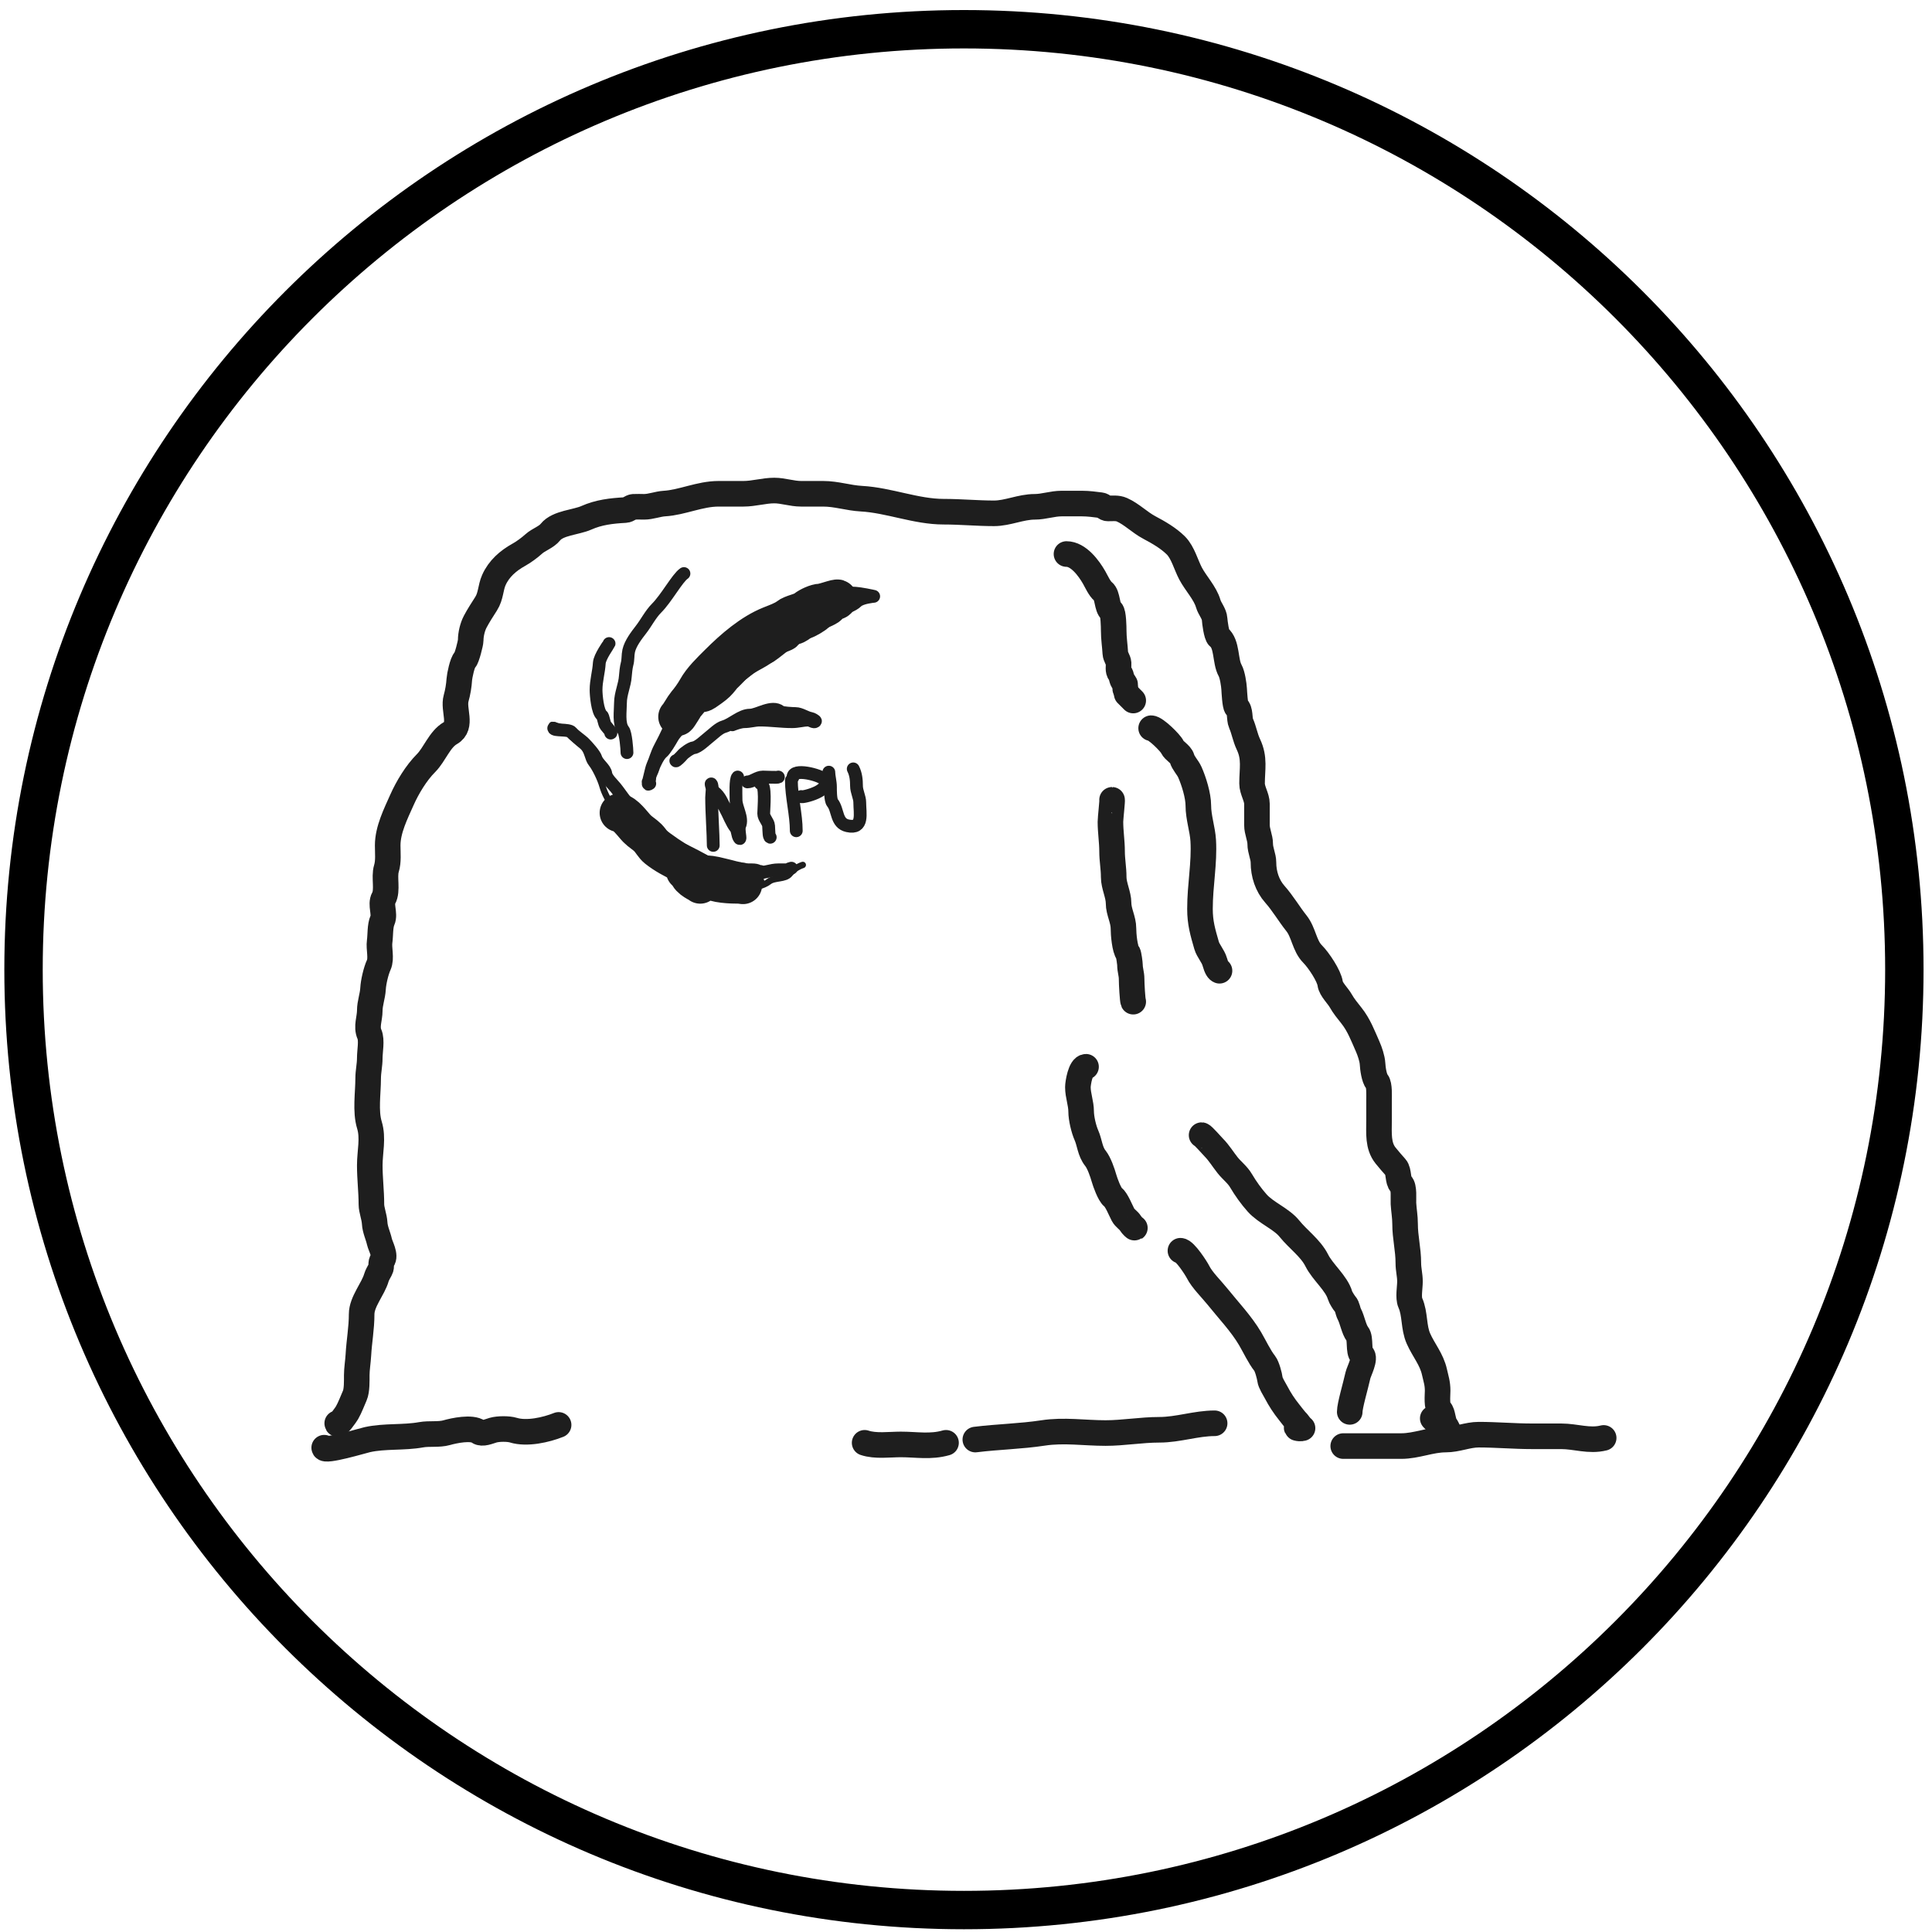
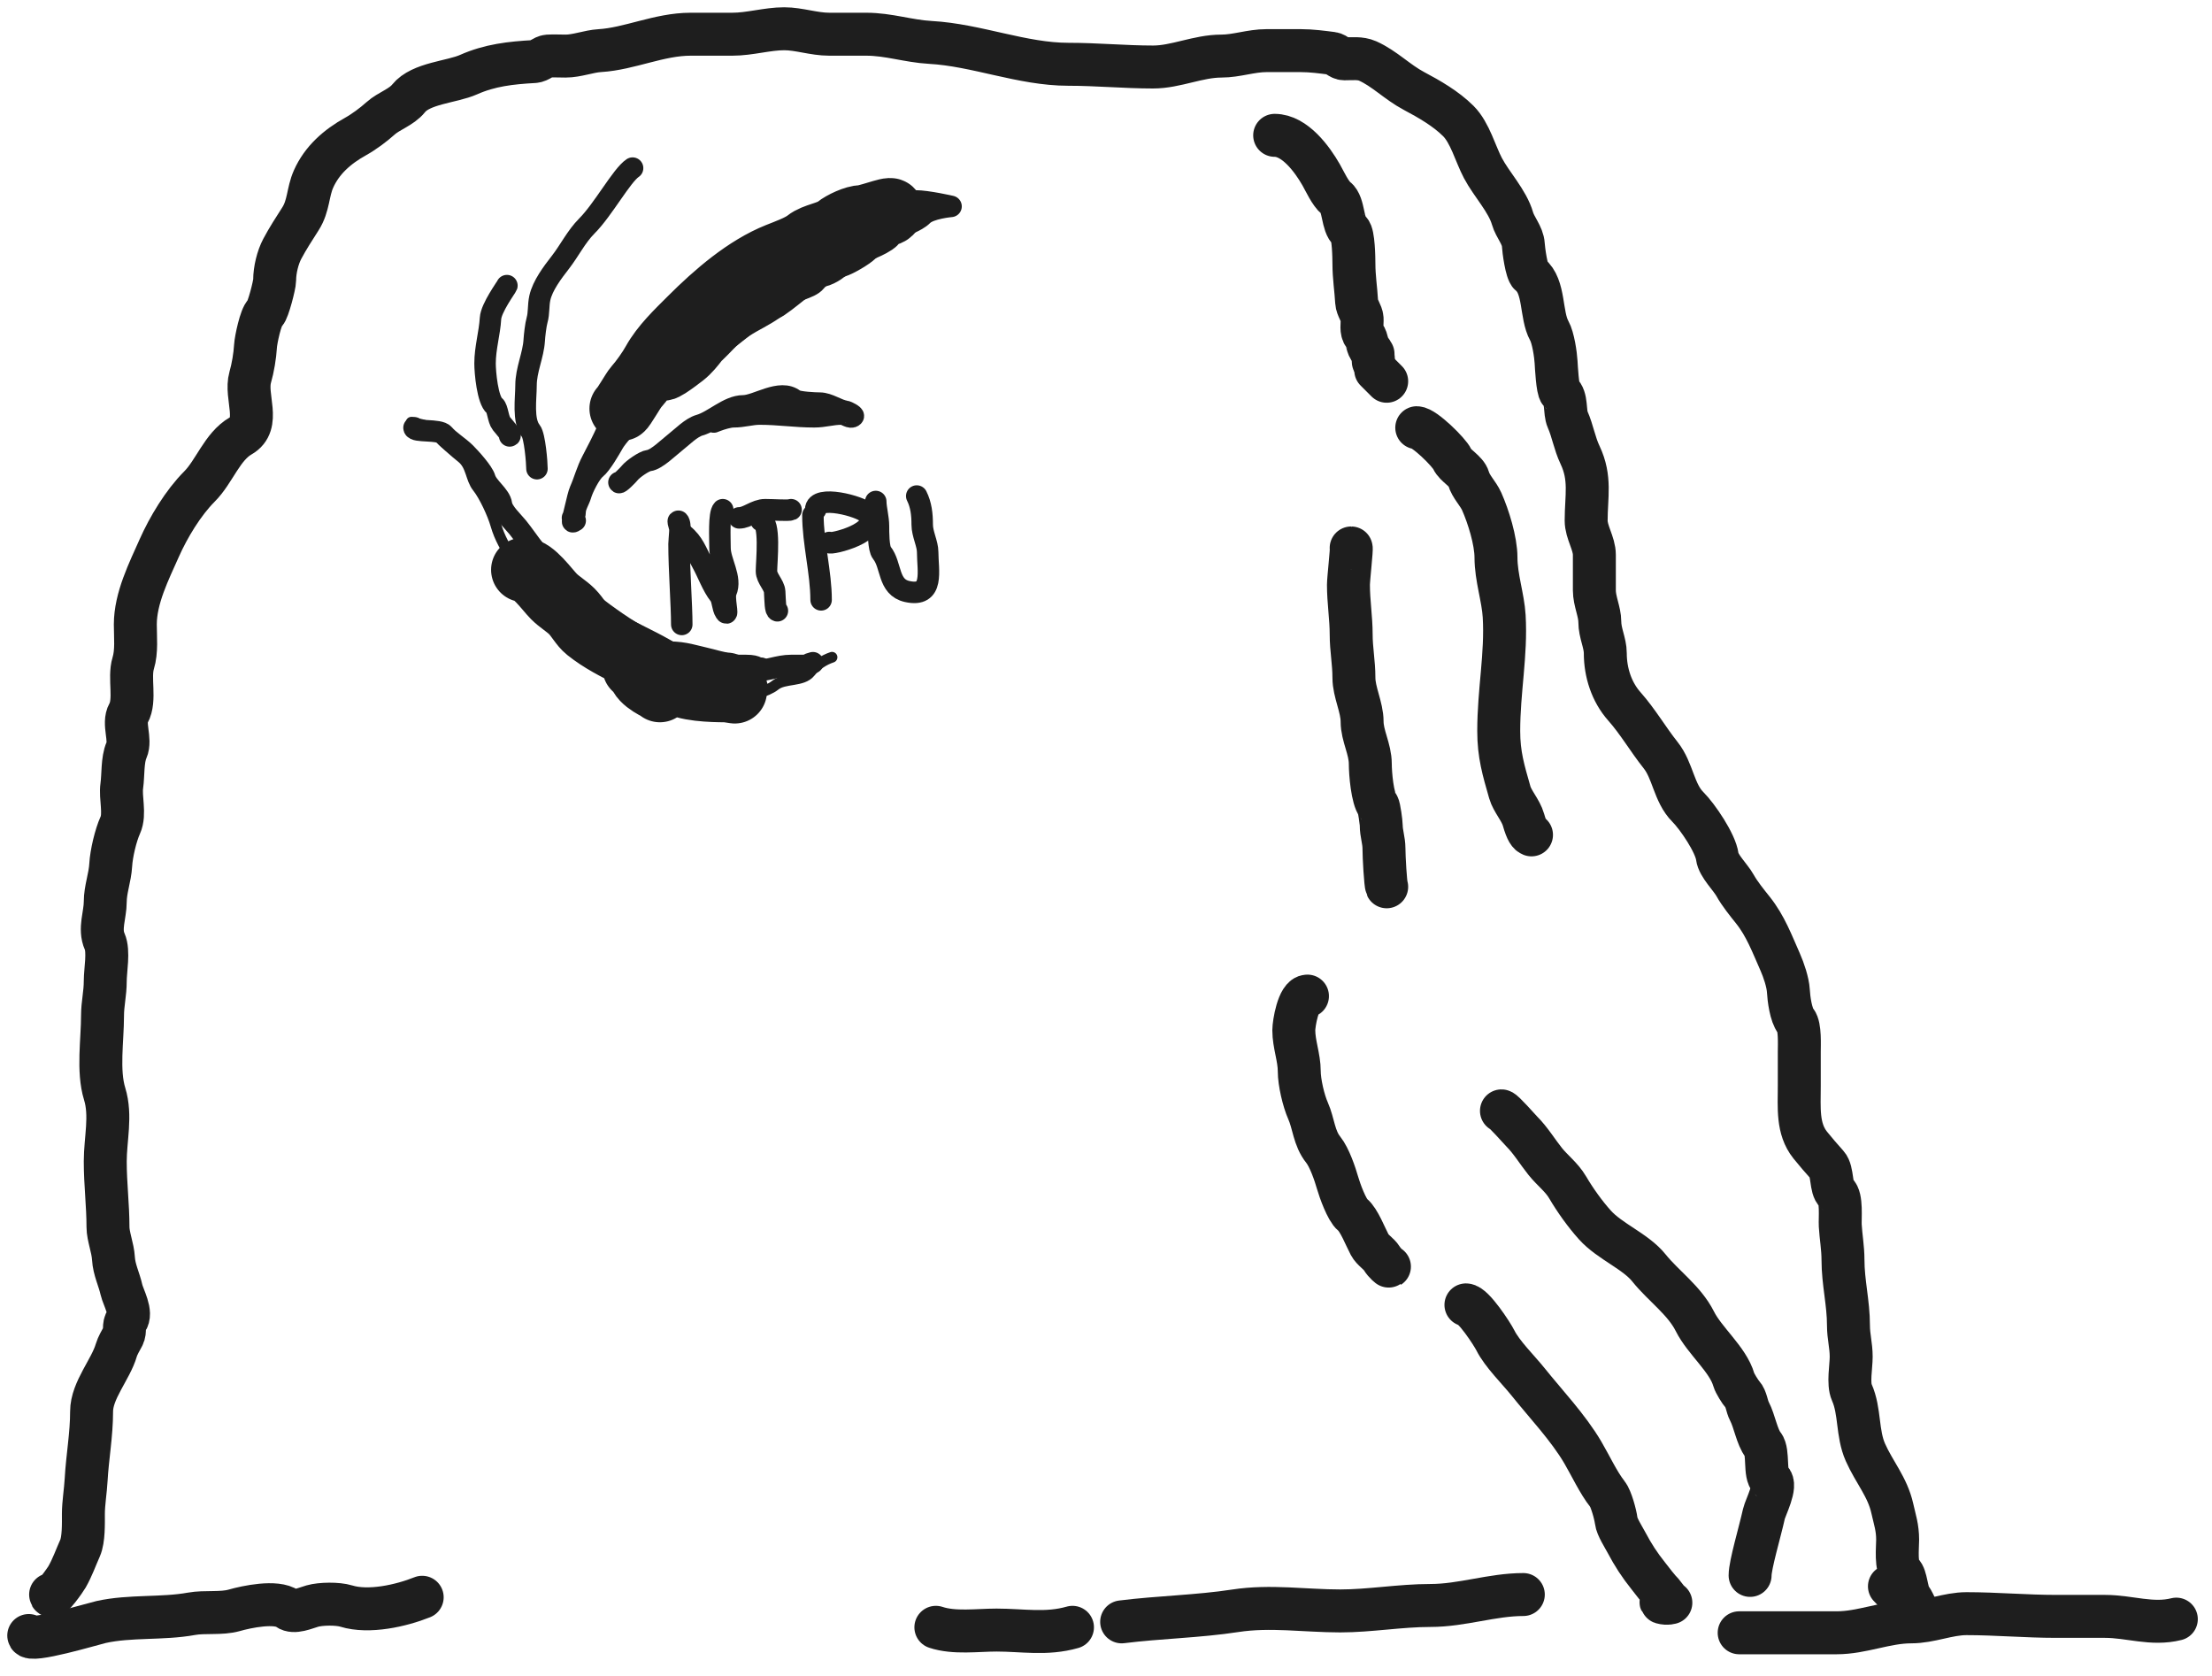
- <svg xmlns="http://www.w3.org/2000/svg" width="151" height="151" viewBox="0 0 151 151" fill="none">
-   <path d="M26.357 111.24C26.357 111.549 27.057 110.531 27.12 110.42C27.366 109.988 27.521 109.542 27.728 109.077C27.904 108.68 27.883 107.92 27.883 107.479C27.883 107.002 27.982 106.415 28.011 105.896C28.069 104.84 28.265 103.804 28.265 102.715C28.265 101.732 29.163 100.751 29.417 99.86C29.471 99.672 29.623 99.405 29.728 99.217C29.863 98.973 29.718 98.704 29.891 98.489C30.173 98.136 29.733 97.392 29.657 97.054C29.549 96.564 29.312 96.113 29.283 95.591C29.255 95.096 29.028 94.565 29.028 94.128C29.028 93.109 28.901 92.133 28.901 91.074C28.901 90.029 29.188 88.954 28.873 87.929C28.542 86.854 28.774 85.421 28.774 84.296C28.774 83.726 28.901 83.267 28.901 82.677C28.901 82.166 29.079 81.296 28.873 80.832C28.611 80.242 28.901 79.6 28.901 78.988C28.901 78.409 29.123 77.865 29.156 77.27C29.185 76.749 29.386 75.89 29.601 75.418C29.839 74.894 29.591 74.144 29.672 73.581C29.741 73.092 29.692 72.373 29.891 71.927C30.114 71.423 29.71 70.699 29.983 70.209C30.327 69.589 29.993 68.563 30.202 67.884C30.375 67.32 30.301 66.67 30.301 66.074C30.301 64.844 30.938 63.591 31.417 62.512C31.844 61.552 32.526 60.414 33.291 59.649C33.977 58.963 34.348 57.786 35.206 57.295C36.177 56.741 35.393 55.472 35.651 54.567C35.776 54.132 35.87 53.581 35.899 53.097C35.913 52.847 36.138 51.735 36.344 51.57C36.479 51.462 36.789 50.263 36.789 50.044C36.789 49.571 36.933 48.984 37.143 48.588C37.399 48.104 37.7 47.645 37.991 47.188C38.38 46.577 38.327 45.947 38.599 45.336C38.992 44.45 39.713 43.825 40.542 43.364C40.94 43.143 41.386 42.812 41.723 42.509C42.106 42.164 42.694 41.994 43.023 41.583C43.596 40.867 45.032 40.825 45.822 40.473C46.806 40.036 47.781 39.926 48.876 39.865C49.106 39.853 49.312 39.623 49.512 39.611C49.785 39.595 50.065 39.611 50.339 39.611C50.865 39.611 51.419 39.387 51.929 39.357C53.309 39.276 54.694 38.593 56.156 38.593C56.804 38.593 57.452 38.593 58.1 38.593C58.921 38.593 59.721 38.339 60.517 38.339C61.209 38.339 61.891 38.593 62.616 38.593C63.189 38.593 63.761 38.593 64.334 38.593C65.382 38.593 66.285 38.917 67.324 38.975C69.476 39.094 71.594 39.993 73.749 39.993C75.087 39.993 76.378 40.12 77.692 40.12C78.754 40.12 79.784 39.611 80.873 39.611C81.577 39.611 82.254 39.357 82.972 39.357C83.502 39.357 84.033 39.357 84.563 39.357C85.079 39.357 85.57 39.427 86.026 39.484C86.231 39.51 86.378 39.738 86.598 39.738C86.965 39.738 87.343 39.688 87.68 39.837C88.466 40.187 89.056 40.82 89.843 41.237C90.549 41.611 91.329 42.059 91.907 42.636C92.451 43.18 92.698 44.159 93.052 44.827C93.454 45.588 94.196 46.357 94.43 47.174C94.546 47.581 94.906 47.956 94.932 48.39C94.946 48.631 95.076 49.65 95.25 49.789C95.937 50.339 95.735 51.668 96.14 52.397C96.325 52.73 96.438 53.511 96.458 53.86C96.469 54.046 96.525 55.161 96.649 55.26C96.975 55.52 96.839 56.18 96.996 56.532C97.232 57.065 97.311 57.629 97.575 58.186C98.086 59.265 97.858 60.108 97.858 61.24C97.858 61.777 98.24 62.298 98.24 62.83C98.24 63.381 98.24 63.932 98.24 64.484C98.24 64.99 98.494 65.483 98.494 65.947C98.494 66.48 98.749 66.928 98.749 67.41C98.749 68.311 99.04 69.217 99.639 69.891C100.265 70.596 100.758 71.449 101.321 72.153C101.904 72.881 101.937 73.914 102.594 74.57C103.047 75.023 103.887 76.263 103.965 76.888C104.018 77.312 104.579 77.841 104.792 78.224C105.005 78.609 105.356 79.041 105.619 79.369C106.208 80.106 106.513 80.935 106.891 81.787C107.059 82.165 107.25 82.736 107.273 83.123C107.295 83.502 107.389 84.254 107.626 84.55C107.828 84.802 107.782 85.654 107.782 85.985C107.782 86.515 107.782 87.045 107.782 87.575C107.782 88.569 107.681 89.549 108.29 90.311C108.534 90.615 108.826 90.952 109.082 91.237C109.35 91.534 109.238 92.328 109.499 92.537C109.771 92.755 109.671 93.724 109.69 94.064C109.719 94.578 109.817 95.107 109.817 95.654C109.817 96.721 110.072 97.652 110.072 98.708C110.072 99.239 110.199 99.635 110.199 100.171C110.199 100.621 110.045 101.414 110.227 101.825C110.62 102.708 110.464 103.726 110.863 104.624C111.273 105.546 111.893 106.234 112.114 107.232C112.233 107.767 112.362 108.112 112.362 108.695C112.362 109.052 112.257 109.985 112.553 110.222C112.767 110.393 112.77 111.146 112.97 111.395C113.019 111.457 113.238 111.875 113.238 111.939C113.238 112.159 112.065 110.956 111.98 110.858" stroke="#1E1E1E" stroke-width="2" stroke-linecap="round" stroke-linejoin="round" />
-   <path d="M83.354 43.301C84.287 43.301 85.098 44.405 85.517 45.138C85.694 45.449 85.942 46.007 86.217 46.227C86.596 46.53 86.488 47.462 86.853 47.754C87.028 47.893 87.044 49.028 87.044 49.28C87.044 49.9 87.138 50.468 87.171 51.062C87.185 51.321 87.412 51.596 87.425 51.825C87.441 52.097 87.354 52.403 87.524 52.616C87.685 52.818 87.636 53.124 87.835 53.323C88.019 53.507 87.934 54.303 87.934 53.479" stroke="#1E1E1E" stroke-width="2" stroke-linecap="round" stroke-linejoin="round" />
-   <path d="M88.061 54.242C88.231 54.412 88.401 54.581 88.57 54.751" stroke="#1E1E1E" stroke-width="2" stroke-linecap="round" stroke-linejoin="round" />
-   <path d="M89.97 56.914C90.319 56.914 91.488 58.07 91.624 58.377C91.761 58.686 92.282 58.931 92.38 59.275C92.492 59.666 92.829 59.974 92.995 60.349C93.305 61.045 93.659 62.181 93.659 62.957C93.659 63.887 93.99 64.819 94.041 65.692C94.146 67.477 93.787 69.153 93.787 71.036C93.787 72.133 94.005 72.852 94.303 73.891C94.422 74.309 94.811 74.717 94.939 75.164C95.1 75.727 95.207 75.828 95.313 75.871" stroke="#1E1E1E" stroke-width="2" stroke-linecap="round" stroke-linejoin="round" />
-   <path d="M86.916 62.512C86.954 62.512 86.789 63.963 86.789 64.229C86.789 64.999 86.916 65.787 86.916 66.519C86.916 67.247 87.044 67.835 87.044 68.555C87.044 69.223 87.425 69.928 87.425 70.591C87.425 71.256 87.807 71.873 87.807 72.563C87.807 73.002 87.901 74.175 88.16 74.499C88.223 74.578 88.316 75.32 88.316 75.425C88.316 75.808 88.443 76.12 88.443 76.507C88.443 76.895 88.516 78.178 88.57 78.288" stroke="#1E1E1E" stroke-width="2" stroke-linecap="round" stroke-linejoin="round" />
-   <path d="M84.881 83.377C84.449 83.377 84.245 84.668 84.245 84.967C84.245 85.622 84.499 86.229 84.499 86.876C84.499 87.386 84.696 88.241 84.909 88.721C85.172 89.313 85.181 89.986 85.616 90.53C85.905 90.892 86.163 91.65 86.287 92.085C86.382 92.416 86.712 93.341 86.98 93.555C87.28 93.795 87.581 94.582 87.779 94.955C87.913 95.208 88.199 95.358 88.344 95.591C88.495 95.832 88.695 95.974 88.698 95.972" stroke="#1E1E1E" stroke-width="2" stroke-linecap="round" stroke-linejoin="round" />
-   <path d="M92.26 97.754C92.601 97.754 93.484 99.112 93.631 99.407C93.948 100.041 94.7 100.772 95.158 101.344C95.976 102.367 97.017 103.458 97.702 104.624C98.046 105.208 98.437 106.047 98.847 106.56C99.022 106.779 99.224 107.523 99.257 107.804C99.29 108.086 99.593 108.549 99.738 108.822C100.042 109.397 100.343 109.861 100.756 110.377C100.964 110.638 101.184 110.947 101.449 111.211C101.488 111.251 101.747 111.62 101.745 111.621C101.646 111.72 100.863 111.504 101.802 111.621" stroke="#1E1E1E" stroke-width="2" stroke-linecap="round" stroke-linejoin="round" />
-   <path d="M93.914 88.721C94.009 88.721 94.741 89.562 94.861 89.682C95.271 90.091 95.6 90.638 95.95 91.074C96.29 91.5 96.712 91.801 96.996 92.283C97.348 92.881 97.803 93.519 98.268 94.036C98.96 94.805 100.164 95.26 100.784 96.036C101.44 96.856 102.432 97.544 102.919 98.517C103.377 99.433 104.463 100.292 104.735 101.245C104.779 101.399 105.025 101.798 105.138 101.924C105.323 102.129 105.331 102.465 105.463 102.715C105.695 103.152 105.814 103.914 106.099 104.27C106.367 104.604 106.146 105.656 106.446 105.896C106.759 106.147 106.202 107.185 106.135 107.486C105.942 108.355 105.492 109.851 105.492 110.349" stroke="#1E1E1E" stroke-width="2" stroke-linecap="round" stroke-linejoin="round" />
-   <path d="M43.151 56.659C43.076 56.659 43.627 56.744 43.787 56.815C44.03 56.923 44.21 57.139 44.395 57.324C44.696 57.625 45.143 58.025 45.504 58.313C45.955 58.674 45.914 59.287 46.232 59.685C46.547 60.078 46.946 60.941 47.087 61.438C47.432 62.645 48.281 63.477 48.847 64.547C49.306 65.415 49.967 66.218 50.685 66.936C52.16 68.412 54.329 69.764 56.446 69.764C57.12 69.764 57.732 69.64 58.354 69.502C58.894 69.382 59.69 69.23 60.1 68.901C60.526 68.561 61.368 68.747 61.726 68.301C61.983 67.979 62.353 67.731 62.743 67.601" stroke="#1E1E1E" stroke-width="0.5" stroke-linecap="round" stroke-linejoin="round" />
-   <path d="M43.278 56.914C43.278 57.139 44.465 56.967 44.677 57.232C44.894 57.503 45.385 57.805 45.667 58.087C45.901 58.322 46.491 58.967 46.579 59.275C46.695 59.682 47.298 60.068 47.349 60.476C47.394 60.835 47.889 61.279 48.112 61.558C48.394 61.909 48.636 62.276 48.904 62.611C49.511 63.37 50.21 64.063 50.975 64.675C52.414 65.826 54.189 67.111 55.93 67.608C57.014 67.918 57.907 68.237 59.117 68.237C59.724 68.237 60.247 67.983 60.835 67.983C62.113 67.983 61.287 67.997 61.853 67.855" stroke="#1E1E1E" stroke-linecap="round" stroke-linejoin="round" />
-   <path d="M57.527 67.983C57.93 67.983 58.333 67.983 58.736 67.983C59.342 67.983 59.222 68.163 59.435 68.11" stroke="#1E1E1E" stroke-linecap="round" stroke-linejoin="round" />
-   <path d="M47.731 57.295C47.854 57.295 47.441 56.838 47.349 56.723C47.19 56.524 47.177 56.013 47.031 55.896C46.702 55.633 46.586 54.339 46.586 53.924C46.586 53.2 46.799 52.521 46.84 51.825C46.869 51.332 47.577 50.376 47.603 50.298" stroke="#1E1E1E" stroke-linecap="round" stroke-linejoin="round" />
-   <path d="M49.003 58.822C49.003 58.543 48.904 57.299 48.72 57.069C48.329 56.581 48.494 55.559 48.494 54.942C48.494 54.218 48.834 53.544 48.876 52.843C48.888 52.636 48.944 52.127 49.01 51.895C49.102 51.575 49.06 51.22 49.137 50.871C49.266 50.293 49.725 49.688 50.091 49.217C50.516 48.671 50.834 48.015 51.321 47.527C52.087 46.762 52.946 45.167 53.456 44.827" stroke="#1E1E1E" stroke-linecap="round" stroke-linejoin="round" />
-   <path d="M50.657 61.112C50.698 61.154 50.889 60.114 51.01 59.84C51.221 59.366 51.324 58.917 51.576 58.441C52.043 57.559 52.561 56.514 52.827 55.585C53.378 53.656 55.35 52.037 56.736 50.651C57.406 49.981 58.221 49.398 58.927 48.771C59.741 48.047 61.069 47.977 62.044 47.435C62.511 47.176 63.104 47.186 63.57 46.927C64.003 46.686 64.592 46.608 65.097 46.608C65.586 46.608 66.096 46.354 66.624 46.354C67.184 46.354 68.285 46.608 68.285 46.608C68.285 46.608 67.295 46.694 66.97 47.019C66.632 47.356 66.07 47.447 65.698 47.782C65.305 48.135 64.803 48.295 64.426 48.672C64.202 48.896 63.493 49.311 63.182 49.4C62.808 49.507 62.243 49.778 61.98 50.107C61.703 50.454 60.865 50.515 60.581 50.871C59.928 51.686 58.735 51.96 58.008 52.687C57.678 53.017 57.125 53.139 56.736 53.45C56.399 53.72 55.975 53.943 55.647 54.27C55.348 54.569 54.909 55.107 54.601 55.288C54.119 55.572 53.936 56.199 53.52 56.532C53.275 56.727 52.73 57.332 52.565 57.621C52.386 57.934 51.992 58.619 51.738 58.822C51.483 59.027 51.134 59.727 51.046 60.038C50.98 60.268 50.784 60.575 50.784 60.794C50.784 61.117 50.509 61.423 50.784 61.24" stroke="#1E1E1E" stroke-linecap="round" stroke-linejoin="round" />
-   <path d="M52.82 59.458C52.82 59.547 53.235 59.131 53.329 59.013C53.459 58.85 53.988 58.468 54.219 58.441C54.571 58.399 55.134 57.835 55.428 57.606C55.763 57.346 56.182 56.907 56.58 56.794C57.228 56.608 57.914 55.896 58.609 55.896C59.241 55.896 60.332 55.087 60.99 55.613C61.139 55.733 61.965 55.769 62.171 55.769C62.582 55.769 63.005 56.104 63.38 56.151C63.445 56.159 63.778 56.332 63.733 56.377C63.603 56.507 63.373 56.278 63.189 56.278C62.726 56.278 62.39 56.405 61.916 56.405C61.026 56.405 60.268 56.278 59.372 56.278C58.983 56.278 58.6 56.405 58.163 56.405C57.699 56.405 56.754 56.863 57.527 56.532" stroke="#1E1E1E" stroke-linecap="round" stroke-linejoin="round" />
-   <path d="M55.746 66.074C55.746 65.174 55.619 63.514 55.619 62.321C55.619 62.122 55.73 61.407 55.59 61.268C55.543 61.22 55.688 61.779 55.81 61.876C56.302 62.27 56.421 62.709 56.7 63.212C56.964 63.687 57.173 64.296 57.499 64.703C57.652 64.895 57.628 65.275 57.775 65.495C57.95 65.757 57.682 64.836 57.81 64.547C58.088 63.922 57.527 63.149 57.527 62.512C57.527 62.076 57.464 60.922 57.654 60.731" stroke="#1E1E1E" stroke-linecap="round" stroke-linejoin="round" />
-   <path d="M58.418 61.112C58.803 61.112 59.186 60.731 59.626 60.731C60.001 60.731 60.728 60.784 60.835 60.731" stroke="#1E1E1E" stroke-linecap="round" stroke-linejoin="round" />
-   <path d="M59.435 61.24C59.894 61.24 59.69 63.154 59.69 63.593C59.69 63.929 60.053 64.236 60.072 64.547C60.1 65.032 60.095 65.403 60.199 65.438" stroke="#1E1E1E" stroke-linecap="round" stroke-linejoin="round" />
-   <path d="M61.853 60.985C61.853 62.264 62.234 63.666 62.234 64.929" stroke="#1E1E1E" stroke-linecap="round" stroke-linejoin="round" />
-   <path d="M61.98 60.731C61.98 60.008 64.089 60.575 64.369 60.886C65.172 61.778 62.616 62.383 62.616 62.257" stroke="#1E1E1E" stroke-linecap="round" stroke-linejoin="round" />
-   <path d="M64.779 60.349C64.779 60.663 64.906 61.111 64.906 61.494C64.906 61.762 64.901 62.537 65.062 62.738C65.525 63.317 65.332 64.338 66.242 64.54C67.518 64.824 67.196 63.568 67.196 62.703C67.196 62.314 66.942 61.858 66.942 61.43C66.942 60.948 66.892 60.504 66.687 60.094" stroke="#1E1E1E" stroke-linecap="round" stroke-linejoin="round" />
-   <path d="M48.367 63.53C48.837 63.53 49.465 64.444 49.795 64.774C50.056 65.035 50.373 65.211 50.629 65.466C50.902 65.739 51.078 66.106 51.357 66.329C52.599 67.323 54.175 67.744 55.392 68.718C55.868 69.098 57.172 69.128 57.782 69.128C57.885 69.128 58.276 69.202 58.276 69.191C58.276 69.046 57.889 68.879 57.782 68.873C57.401 68.852 56.961 68.698 56.573 68.612C56.081 68.502 55.698 68.364 55.173 68.364C54.708 68.364 54.358 68.11 53.901 68.11C53.333 68.11 53.561 67.951 53.838 68.435C53.967 68.661 54.248 68.846 54.474 68.972C55.06 69.298 54.478 68.627 54.728 69.128" stroke="#1E1E1E" stroke-width="3" stroke-linecap="round" stroke-linejoin="round" />
-   <path d="M52.947 56.023C53.004 56.023 53.494 55.164 53.611 55.034C53.882 54.733 54.245 54.222 54.445 53.86C54.864 53.107 55.552 52.457 56.156 51.853C57.332 50.677 58.739 49.465 60.227 48.87C60.613 48.716 61.254 48.487 61.57 48.234C61.937 47.941 62.605 47.89 62.97 47.598C63.215 47.402 63.807 47.117 64.143 47.117C64.368 47.117 65.291 47.044 65.443 46.891C65.755 46.58 64.58 47.066 64.143 47.117C63.773 47.161 63.239 47.785 62.871 47.98C62.076 48.401 61.371 49.155 60.517 49.535C60.273 49.643 59.337 50.167 59.181 50.362C58.947 50.654 58.394 50.831 58.1 51.125C57.458 51.766 56.774 52.601 56.064 53.154C55.745 53.402 55.241 53.601 54.983 53.924C54.47 54.565 55.566 53.725 55.81 53.535C56.318 53.139 56.591 52.531 57.082 52.15C57.673 51.69 58.273 51.22 58.856 50.743C59.714 50.041 60.687 49.502 61.535 48.842C61.941 48.526 62.503 48.311 62.934 48.072C63.211 47.918 63.979 47.767 64.143 47.563C64.267 47.408 64.873 47.269 64.708 47.379C64.512 47.51 64.314 47.586 64.086 47.69C63.785 47.827 63.506 48.023 63.196 48.135C62.787 48.284 62.434 48.805 62.044 48.892C61.256 49.067 60.352 49.984 59.69 50.425" stroke="#1E1E1E" stroke-width="3" stroke-linecap="round" stroke-linejoin="round" />
-   <path d="M25.339 113.148C25.339 113.507 28.356 112.598 28.71 112.519C30.062 112.218 31.554 112.385 32.916 112.137C33.54 112.024 34.302 112.148 34.909 111.975C35.475 111.813 36.864 111.516 37.397 111.904C37.687 112.115 38.221 111.869 38.542 111.777C38.938 111.664 39.718 111.652 40.125 111.777C41.174 112.099 42.677 111.76 43.659 111.367" stroke="#1E1E1E" stroke-width="2" stroke-linecap="round" stroke-linejoin="round" />
-   <path d="M67.578 112.766C68.434 113.052 69.51 112.893 70.405 112.893C71.615 112.893 72.723 113.114 73.939 112.766" stroke="#1E1E1E" stroke-width="2" stroke-linecap="round" stroke-linejoin="round" />
-   <path d="M76.229 112.512C77.99 112.292 79.784 112.263 81.523 111.996C83.156 111.745 84.766 112.003 86.407 112.003C87.8 112.003 89.193 111.748 90.606 111.748C92.083 111.748 93.478 111.24 94.932 111.24" stroke="#1E1E1E" stroke-width="2" stroke-linecap="round" stroke-linejoin="round" />
-   <path d="M104.983 113.021C106.495 113.021 108.008 113.021 109.52 113.021C110.711 113.021 111.81 112.512 112.991 112.512C113.884 112.512 114.704 112.13 115.571 112.13C116.942 112.13 118.345 112.257 119.741 112.257C120.5 112.257 121.258 112.257 122.017 112.257C123.162 112.257 124.198 112.67 125.339 112.385" stroke="#1E1E1E" stroke-width="2" stroke-linecap="round" stroke-linejoin="round" />
-   <rect x="1.839" y="2.285" width="147" height="147" rx="73.5" stroke="black" stroke-width="3" />
+ <svg xmlns="http://www.w3.org/2000/svg" width="103" height="78" viewBox="0 0 103 78" fill="none">
+   <path d="M2.357 74.24C2.357 74.549 3.057 73.531 3.12 73.42C3.367 72.988 3.521 72.541 3.728 72.077C3.904 71.68 3.883 70.92 3.883 70.479C3.883 70.002 3.982 69.415 4.011 68.896C4.069 67.84 4.265 66.804 4.265 65.715C4.265 64.732 5.163 63.751 5.417 62.86C5.471 62.672 5.624 62.405 5.728 62.217C5.863 61.973 5.718 61.704 5.891 61.489C6.173 61.136 5.733 60.392 5.657 60.054C5.549 59.565 5.312 59.113 5.283 58.591C5.255 58.096 5.028 57.565 5.028 57.128C5.028 56.109 4.901 55.133 4.901 54.074C4.901 53.029 5.188 51.954 4.873 50.929C4.542 49.854 4.774 48.421 4.774 47.296C4.774 46.726 4.901 46.267 4.901 45.677C4.901 45.166 5.079 44.297 4.873 43.832C4.611 43.242 4.901 42.6 4.901 41.988C4.901 41.409 5.123 40.865 5.156 40.27C5.185 39.749 5.386 38.89 5.601 38.418C5.839 37.894 5.591 37.144 5.672 36.581C5.741 36.092 5.692 35.373 5.891 34.927C6.114 34.423 5.71 33.699 5.983 33.209C6.327 32.589 5.993 31.563 6.202 30.884C6.375 30.32 6.301 29.67 6.301 29.074C6.301 27.845 6.938 26.591 7.417 25.512C7.844 24.552 8.526 23.414 9.29 22.649C9.977 21.963 10.348 20.786 11.206 20.296C12.177 19.741 11.393 18.472 11.651 17.567C11.776 17.132 11.87 16.581 11.899 16.097C11.913 15.847 12.138 14.735 12.344 14.57C12.479 14.462 12.789 13.262 12.789 13.044C12.789 12.571 12.933 11.984 13.143 11.588C13.399 11.104 13.7 10.645 13.991 10.188C14.38 9.577 14.327 8.947 14.599 8.336C14.992 7.45 15.713 6.825 16.542 6.364C16.94 6.143 17.386 5.812 17.723 5.509C18.107 5.164 18.694 4.994 19.023 4.583C19.596 3.868 21.032 3.825 21.822 3.473C22.806 3.036 23.78 2.926 24.876 2.866C25.106 2.853 25.312 2.623 25.512 2.611C25.785 2.595 26.065 2.611 26.339 2.611C26.865 2.611 27.419 2.387 27.929 2.357C29.309 2.275 30.694 1.593 32.156 1.593C32.804 1.593 33.452 1.593 34.1 1.593C34.921 1.593 35.721 1.339 36.517 1.339C37.209 1.339 37.891 1.593 38.616 1.593C39.189 1.593 39.761 1.593 40.334 1.593C41.382 1.593 42.285 1.917 43.324 1.975C45.476 2.095 47.594 2.993 49.748 2.993C51.087 2.993 52.378 3.12 53.693 3.12C54.754 3.12 55.785 2.611 56.873 2.611C57.577 2.611 58.254 2.357 58.972 2.357C59.502 2.357 60.033 2.357 60.563 2.357C61.079 2.357 61.57 2.427 62.026 2.484C62.231 2.51 62.378 2.738 62.598 2.738C62.965 2.738 63.343 2.688 63.68 2.837C64.466 3.187 65.056 3.82 65.843 4.237C66.549 4.611 67.329 5.059 67.907 5.636C68.451 6.18 68.698 7.159 69.052 7.827C69.454 8.588 70.196 9.357 70.43 10.174C70.546 10.581 70.906 10.956 70.932 11.39C70.946 11.631 71.076 12.65 71.25 12.789C71.937 13.339 71.735 14.668 72.14 15.397C72.325 15.729 72.438 16.511 72.458 16.86C72.469 17.046 72.525 18.161 72.649 18.26C72.975 18.52 72.839 19.18 72.996 19.532C73.232 20.065 73.311 20.629 73.575 21.186C74.086 22.265 73.858 23.108 73.858 24.24C73.858 24.777 74.24 25.298 74.24 25.83C74.24 26.381 74.24 26.933 74.24 27.484C74.24 27.99 74.494 28.483 74.494 28.947C74.494 29.48 74.749 29.928 74.749 30.41C74.749 31.311 75.04 32.217 75.639 32.891C76.265 33.596 76.758 34.449 77.321 35.153C77.904 35.881 77.937 36.914 78.594 37.57C79.047 38.023 79.887 39.263 79.965 39.888C80.018 40.312 80.579 40.841 80.792 41.224C81.005 41.608 81.356 42.041 81.619 42.369C82.208 43.106 82.513 43.935 82.891 44.787C83.059 45.165 83.25 45.736 83.273 46.123C83.295 46.502 83.389 47.254 83.626 47.55C83.828 47.802 83.782 48.654 83.782 48.985C83.782 49.515 83.782 50.045 83.782 50.575C83.782 51.569 83.681 52.549 84.29 53.311C84.534 53.615 84.826 53.952 85.082 54.237C85.35 54.535 85.238 55.328 85.499 55.537C85.771 55.755 85.671 56.724 85.69 57.064C85.719 57.578 85.817 58.107 85.817 58.654C85.817 59.721 86.072 60.652 86.072 61.708C86.072 62.239 86.199 62.635 86.199 63.171C86.199 63.621 86.045 64.414 86.227 64.825C86.62 65.708 86.464 66.726 86.863 67.624C87.273 68.546 87.893 69.234 88.114 70.232C88.233 70.767 88.362 71.112 88.362 71.695C88.362 72.052 88.257 72.985 88.553 73.222C88.767 73.393 88.77 74.146 88.97 74.395C89.019 74.457 89.238 74.875 89.238 74.939C89.238 75.159 88.066 73.956 87.98 73.858" stroke="#1E1E1E" stroke-width="2" stroke-linecap="round" stroke-linejoin="round" />
+   <path d="M59.354 6.301C60.287 6.301 61.098 7.405 61.517 8.138C61.694 8.448 61.942 9.007 62.217 9.227C62.596 9.53 62.488 10.462 62.853 10.754C63.028 10.893 63.044 12.028 63.044 12.28C63.044 12.9 63.138 13.467 63.171 14.062C63.185 14.321 63.412 14.596 63.425 14.825C63.441 15.097 63.354 15.403 63.524 15.616C63.685 15.818 63.636 16.124 63.835 16.323C64.019 16.507 63.934 17.303 63.934 16.479" stroke="#1E1E1E" stroke-width="2" stroke-linecap="round" stroke-linejoin="round" />
+   <path d="M64.061 17.242C64.231 17.412 64.401 17.581 64.57 17.751" stroke="#1E1E1E" stroke-width="2" stroke-linecap="round" stroke-linejoin="round" />
+   <path d="M65.97 19.914C66.319 19.914 67.488 21.07 67.624 21.377C67.761 21.686 68.282 21.931 68.38 22.275C68.492 22.666 68.829 22.974 68.995 23.349C69.305 24.046 69.659 25.181 69.659 25.957C69.659 26.887 69.99 27.819 70.041 28.692C70.146 30.477 69.787 32.153 69.787 34.036C69.787 35.133 70.005 35.852 70.303 36.892C70.422 37.309 70.811 37.717 70.939 38.164C71.1 38.727 71.207 38.828 71.313 38.871" stroke="#1E1E1E" stroke-width="2" stroke-linecap="round" stroke-linejoin="round" />
+   <path d="M62.916 25.512C62.953 25.512 62.789 26.963 62.789 27.229C62.789 27.999 62.916 28.787 62.916 29.52C62.916 30.247 63.044 30.835 63.044 31.555C63.044 32.223 63.425 32.928 63.425 33.591C63.425 34.256 63.807 34.873 63.807 35.563C63.807 36.002 63.901 37.175 64.16 37.499C64.223 37.578 64.316 38.32 64.316 38.425C64.316 38.808 64.443 39.12 64.443 39.507C64.443 39.895 64.516 41.178 64.57 41.288" stroke="#1E1E1E" stroke-width="2" stroke-linecap="round" stroke-linejoin="round" />
+   <path d="M60.881 46.377C60.449 46.377 60.245 47.668 60.245 47.967C60.245 48.622 60.499 49.229 60.499 49.876C60.499 50.386 60.696 51.241 60.909 51.721C61.172 52.313 61.181 52.986 61.616 53.53C61.905 53.892 62.163 54.651 62.287 55.085C62.382 55.416 62.712 56.341 62.98 56.555C63.28 56.795 63.581 57.582 63.779 57.955C63.913 58.208 64.199 58.358 64.344 58.591C64.495 58.833 64.695 58.974 64.698 58.972" stroke="#1E1E1E" stroke-width="2" stroke-linecap="round" stroke-linejoin="round" />
+   <path d="M68.26 60.754C68.601 60.754 69.484 62.112 69.631 62.407C69.948 63.041 70.7 63.772 71.158 64.344C71.976 65.367 73.017 66.458 73.702 67.624C74.046 68.208 74.437 69.047 74.847 69.56C75.022 69.778 75.224 70.523 75.257 70.804C75.29 71.086 75.593 71.549 75.738 71.822C76.042 72.397 76.343 72.861 76.756 73.377C76.964 73.638 77.184 73.947 77.448 74.211C77.488 74.251 77.747 74.62 77.745 74.621C77.646 74.72 76.863 74.504 77.802 74.621" stroke="#1E1E1E" stroke-width="2" stroke-linecap="round" stroke-linejoin="round" />
+   <path d="M69.914 51.721C70.009 51.721 70.741 52.562 70.861 52.682C71.271 53.092 71.6 53.638 71.95 54.074C72.29 54.5 72.712 54.801 72.996 55.283C73.348 55.881 73.803 56.519 74.268 57.036C74.96 57.805 76.164 58.26 76.784 59.036C77.44 59.856 78.432 60.544 78.919 61.517C79.377 62.434 80.463 63.292 80.735 64.245C80.779 64.4 81.025 64.798 81.138 64.924C81.323 65.129 81.331 65.465 81.463 65.715C81.695 66.152 81.814 66.914 82.099 67.27C82.367 67.605 82.146 68.656 82.446 68.896C82.759 69.147 82.202 70.185 82.135 70.486C81.942 71.355 81.492 72.851 81.492 73.349" stroke="#1E1E1E" stroke-width="2" stroke-linecap="round" stroke-linejoin="round" />
+   <path d="M19.151 19.659C19.076 19.659 19.627 19.744 19.787 19.815C20.03 19.923 20.21 20.139 20.395 20.324C20.696 20.625 21.143 21.025 21.504 21.313C21.954 21.674 21.914 22.287 22.232 22.685C22.547 23.078 22.946 23.941 23.087 24.438C23.433 25.645 24.281 26.477 24.848 27.547C25.306 28.415 25.967 29.218 26.685 29.936C28.16 31.412 30.329 32.764 32.446 32.764C33.12 32.764 33.732 32.64 34.354 32.502C34.894 32.382 35.69 32.23 36.1 31.901C36.526 31.561 37.368 31.747 37.726 31.301C37.983 30.979 38.353 30.731 38.743 30.601" stroke="#1E1E1E" stroke-width="0.5" stroke-linecap="round" stroke-linejoin="round" />
+   <path d="M19.278 19.914C19.278 20.139 20.465 19.966 20.677 20.232C20.894 20.503 21.385 20.805 21.667 21.087C21.901 21.322 22.491 21.967 22.579 22.275C22.695 22.683 23.298 23.068 23.349 23.476C23.394 23.835 23.889 24.279 24.112 24.558C24.394 24.909 24.636 25.276 24.904 25.611C25.511 26.37 26.21 27.063 26.975 27.675C28.414 28.826 30.189 30.111 31.93 30.608C33.014 30.918 33.907 31.237 35.117 31.237C35.724 31.237 36.247 30.983 36.835 30.983C38.113 30.983 37.287 30.997 37.853 30.855" stroke="#1E1E1E" stroke-linecap="round" stroke-linejoin="round" />
+   <path d="M33.527 30.983C33.93 30.983 34.333 30.983 34.736 30.983C35.342 30.983 35.222 31.163 35.435 31.11" stroke="#1E1E1E" stroke-linecap="round" stroke-linejoin="round" />
+   <path d="M23.731 20.296C23.854 20.296 23.441 19.838 23.349 19.723C23.19 19.524 23.177 19.013 23.031 18.896C22.702 18.633 22.586 17.339 22.586 16.924C22.586 16.2 22.799 15.521 22.84 14.825C22.869 14.332 23.577 13.376 23.604 13.298" stroke="#1E1E1E" stroke-linecap="round" stroke-linejoin="round" />
+   <path d="M25.003 21.822C25.003 21.543 24.904 20.299 24.72 20.069C24.329 19.581 24.494 18.559 24.494 17.942C24.494 17.218 24.834 16.544 24.876 15.843C24.888 15.636 24.944 15.127 25.01 14.896C25.102 14.575 25.06 14.22 25.137 13.871C25.266 13.293 25.725 12.688 26.091 12.217C26.516 11.671 26.834 11.015 27.321 10.527C28.087 9.762 28.946 8.167 29.456 7.827" stroke="#1E1E1E" stroke-linecap="round" stroke-linejoin="round" />
+   <path d="M26.657 24.112C26.698 24.154 26.889 23.114 27.01 22.84C27.221 22.366 27.324 21.917 27.576 21.441C28.043 20.559 28.561 19.514 28.827 18.585C29.378 16.656 31.35 15.037 32.736 13.652C33.406 12.981 34.221 12.398 34.927 11.771C35.741 11.047 37.069 10.977 38.044 10.435C38.511 10.176 39.104 10.186 39.57 9.927C40.003 9.686 40.592 9.609 41.097 9.609C41.586 9.609 42.096 9.354 42.624 9.354C43.184 9.354 44.285 9.609 44.285 9.609C44.285 9.609 43.295 9.694 42.97 10.018C42.632 10.356 42.07 10.447 41.698 10.782C41.306 11.135 40.803 11.296 40.426 11.672C40.202 11.896 39.493 12.311 39.182 12.4C38.808 12.507 38.243 12.778 37.98 13.107C37.703 13.454 36.865 13.515 36.581 13.871C35.928 14.686 34.735 14.96 34.008 15.687C33.678 16.017 33.125 16.139 32.736 16.451C32.399 16.72 31.975 16.943 31.647 17.27C31.348 17.569 30.909 18.107 30.601 18.288C30.119 18.572 29.936 19.199 29.52 19.532C29.275 19.727 28.73 20.332 28.565 20.621C28.386 20.934 27.992 21.619 27.738 21.822C27.483 22.027 27.134 22.727 27.046 23.038C26.98 23.268 26.784 23.575 26.784 23.794C26.784 24.117 26.509 24.423 26.784 24.24" stroke="#1E1E1E" stroke-linecap="round" stroke-linejoin="round" />
+   <path d="M28.82 22.458C28.82 22.547 29.235 22.131 29.329 22.013C29.459 21.85 29.988 21.468 30.219 21.441C30.571 21.399 31.134 20.835 31.428 20.607C31.763 20.346 32.182 19.907 32.58 19.794C33.228 19.608 33.914 18.896 34.609 18.896C35.241 18.896 36.332 18.087 36.99 18.613C37.139 18.733 37.965 18.769 38.171 18.769C38.582 18.769 39.005 19.104 39.38 19.151C39.445 19.159 39.778 19.332 39.733 19.377C39.603 19.507 39.373 19.278 39.189 19.278C38.726 19.278 38.39 19.405 37.916 19.405C37.026 19.405 36.268 19.278 35.372 19.278C34.983 19.278 34.6 19.405 34.163 19.405C33.699 19.405 32.754 19.863 33.527 19.532" stroke="#1E1E1E" stroke-linecap="round" stroke-linejoin="round" />
+   <path d="M31.746 29.074C31.746 28.174 31.619 26.515 31.619 25.321C31.619 25.122 31.73 24.407 31.59 24.268C31.543 24.22 31.689 24.779 31.81 24.876C32.302 25.27 32.421 25.709 32.7 26.212C32.964 26.687 33.173 27.296 33.499 27.703C33.652 27.895 33.628 28.275 33.775 28.495C33.95 28.757 33.682 27.836 33.81 27.547C34.088 26.922 33.527 26.149 33.527 25.512C33.527 25.076 33.464 23.922 33.654 23.731" stroke="#1E1E1E" stroke-linecap="round" stroke-linejoin="round" />
+   <path d="M34.418 24.112C34.803 24.112 35.186 23.731 35.626 23.731C36.001 23.731 36.728 23.784 36.835 23.731" stroke="#1E1E1E" stroke-linecap="round" stroke-linejoin="round" />
+   <path d="M35.435 24.24C35.894 24.24 35.69 26.154 35.69 26.593C35.69 26.929 36.053 27.236 36.072 27.547C36.1 28.032 36.095 28.404 36.199 28.438" stroke="#1E1E1E" stroke-linecap="round" stroke-linejoin="round" />
+   <path d="M37.853 23.985C37.853 25.264 38.234 26.666 38.234 27.929" stroke="#1E1E1E" stroke-linecap="round" stroke-linejoin="round" />
+   <path d="M37.98 23.731C37.98 23.008 40.089 23.575 40.369 23.886C41.172 24.778 38.616 25.383 38.616 25.257" stroke="#1E1E1E" stroke-linecap="round" stroke-linejoin="round" />
+   <path d="M40.779 23.349C40.779 23.663 40.906 24.111 40.906 24.494C40.906 24.762 40.901 25.537 41.062 25.738C41.525 26.317 41.332 27.338 42.242 27.54C43.518 27.824 43.196 26.568 43.196 25.703C43.196 25.314 42.942 24.858 42.942 24.43C42.942 23.948 42.892 23.504 42.687 23.095" stroke="#1E1E1E" stroke-linecap="round" stroke-linejoin="round" />
+   <path d="M24.367 26.53C24.837 26.53 25.465 27.444 25.795 27.774C26.056 28.035 26.373 28.211 26.629 28.466C26.902 28.739 27.078 29.106 27.357 29.329C28.599 30.323 30.175 30.744 31.392 31.718C31.868 32.098 33.172 32.128 33.782 32.128C33.885 32.128 34.276 32.202 34.276 32.191C34.276 32.046 33.889 31.879 33.782 31.873C33.401 31.852 32.961 31.698 32.573 31.612C32.081 31.502 31.698 31.364 31.173 31.364C30.708 31.364 30.358 31.11 29.901 31.11C29.333 31.11 29.561 30.951 29.838 31.435C29.967 31.661 30.247 31.846 30.474 31.972C31.06 32.298 30.478 31.627 30.728 32.128" stroke="#1E1E1E" stroke-width="3" stroke-linecap="round" stroke-linejoin="round" />
+   <path d="M28.947 19.023C29.004 19.023 29.494 18.164 29.611 18.034C29.882 17.733 30.245 17.222 30.445 16.86C30.864 16.107 31.552 15.457 32.156 14.853C33.332 13.677 34.739 12.465 36.227 11.87C36.613 11.716 37.254 11.487 37.57 11.234C37.937 10.941 38.605 10.89 38.97 10.598C39.215 10.402 39.807 10.117 40.143 10.117C40.368 10.117 41.291 10.043 41.443 9.891C41.755 9.58 40.58 10.066 40.143 10.117C39.773 10.161 39.239 10.785 38.871 10.98C38.076 11.401 37.371 12.155 36.517 12.535C36.273 12.643 35.337 13.167 35.181 13.362C34.947 13.654 34.394 13.831 34.1 14.125C33.458 14.766 32.774 15.601 32.064 16.154C31.744 16.402 31.241 16.601 30.983 16.924C30.47 17.565 31.566 16.725 31.81 16.535C32.318 16.14 32.591 15.531 33.082 15.15C33.673 14.69 34.273 14.22 34.856 13.743C35.714 13.041 36.687 12.502 37.535 11.842C37.941 11.526 38.503 11.311 38.934 11.072C39.211 10.918 39.979 10.767 40.143 10.563C40.267 10.408 40.873 10.269 40.708 10.379C40.512 10.51 40.314 10.586 40.086 10.69C39.785 10.827 39.506 11.023 39.196 11.135C38.787 11.284 38.434 11.805 38.044 11.892C37.256 12.067 36.352 12.984 35.69 13.425" stroke="#1E1E1E" stroke-width="3" stroke-linecap="round" stroke-linejoin="round" />
+   <path d="M1.339 76.148C1.339 76.507 4.356 75.598 4.71 75.519C6.062 75.219 7.554 75.385 8.916 75.137C9.54 75.024 10.302 75.148 10.909 74.975C11.475 74.813 12.864 74.516 13.397 74.904C13.687 75.115 14.221 74.869 14.542 74.777C14.938 74.664 15.719 74.652 16.125 74.777C17.174 75.1 18.677 74.76 19.659 74.367" stroke="#1E1E1E" stroke-width="2" stroke-linecap="round" stroke-linejoin="round" />
+   <path d="M43.578 75.766C44.434 76.052 45.51 75.894 46.405 75.894C47.615 75.894 48.723 76.114 49.939 75.766" stroke="#1E1E1E" stroke-width="2" stroke-linecap="round" stroke-linejoin="round" />
+   <path d="M52.229 75.512C53.99 75.292 55.784 75.263 57.523 74.996C59.156 74.745 60.766 75.003 62.407 75.003C63.8 75.003 65.193 74.749 66.606 74.749C68.083 74.749 69.478 74.24 70.932 74.24" stroke="#1E1E1E" stroke-width="2" stroke-linecap="round" stroke-linejoin="round" />
+   <path d="M80.983 76.021C82.495 76.021 84.008 76.021 85.52 76.021C86.711 76.021 87.81 75.512 88.991 75.512C89.884 75.512 90.704 75.13 91.571 75.13C92.942 75.13 94.345 75.257 95.741 75.257C96.499 75.257 97.258 75.257 98.017 75.257C99.162 75.257 100.198 75.67 101.339 75.385" stroke="#1E1E1E" stroke-width="2" stroke-linecap="round" stroke-linejoin="round" />
</svg>
